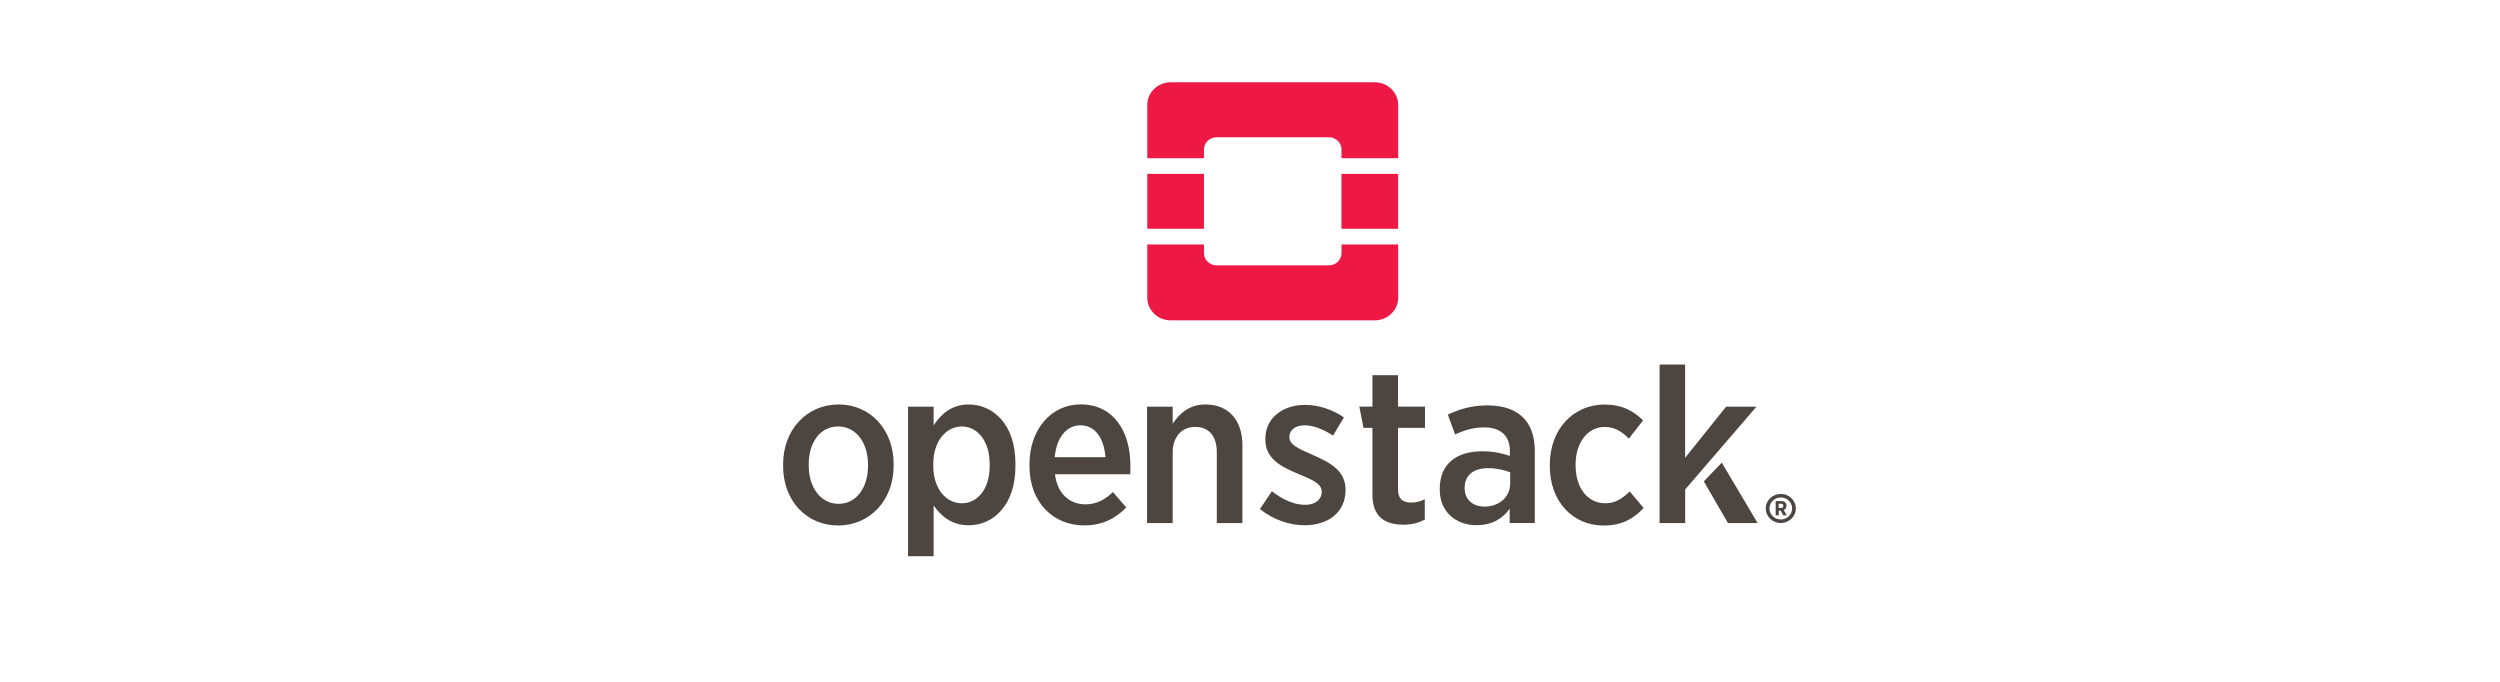
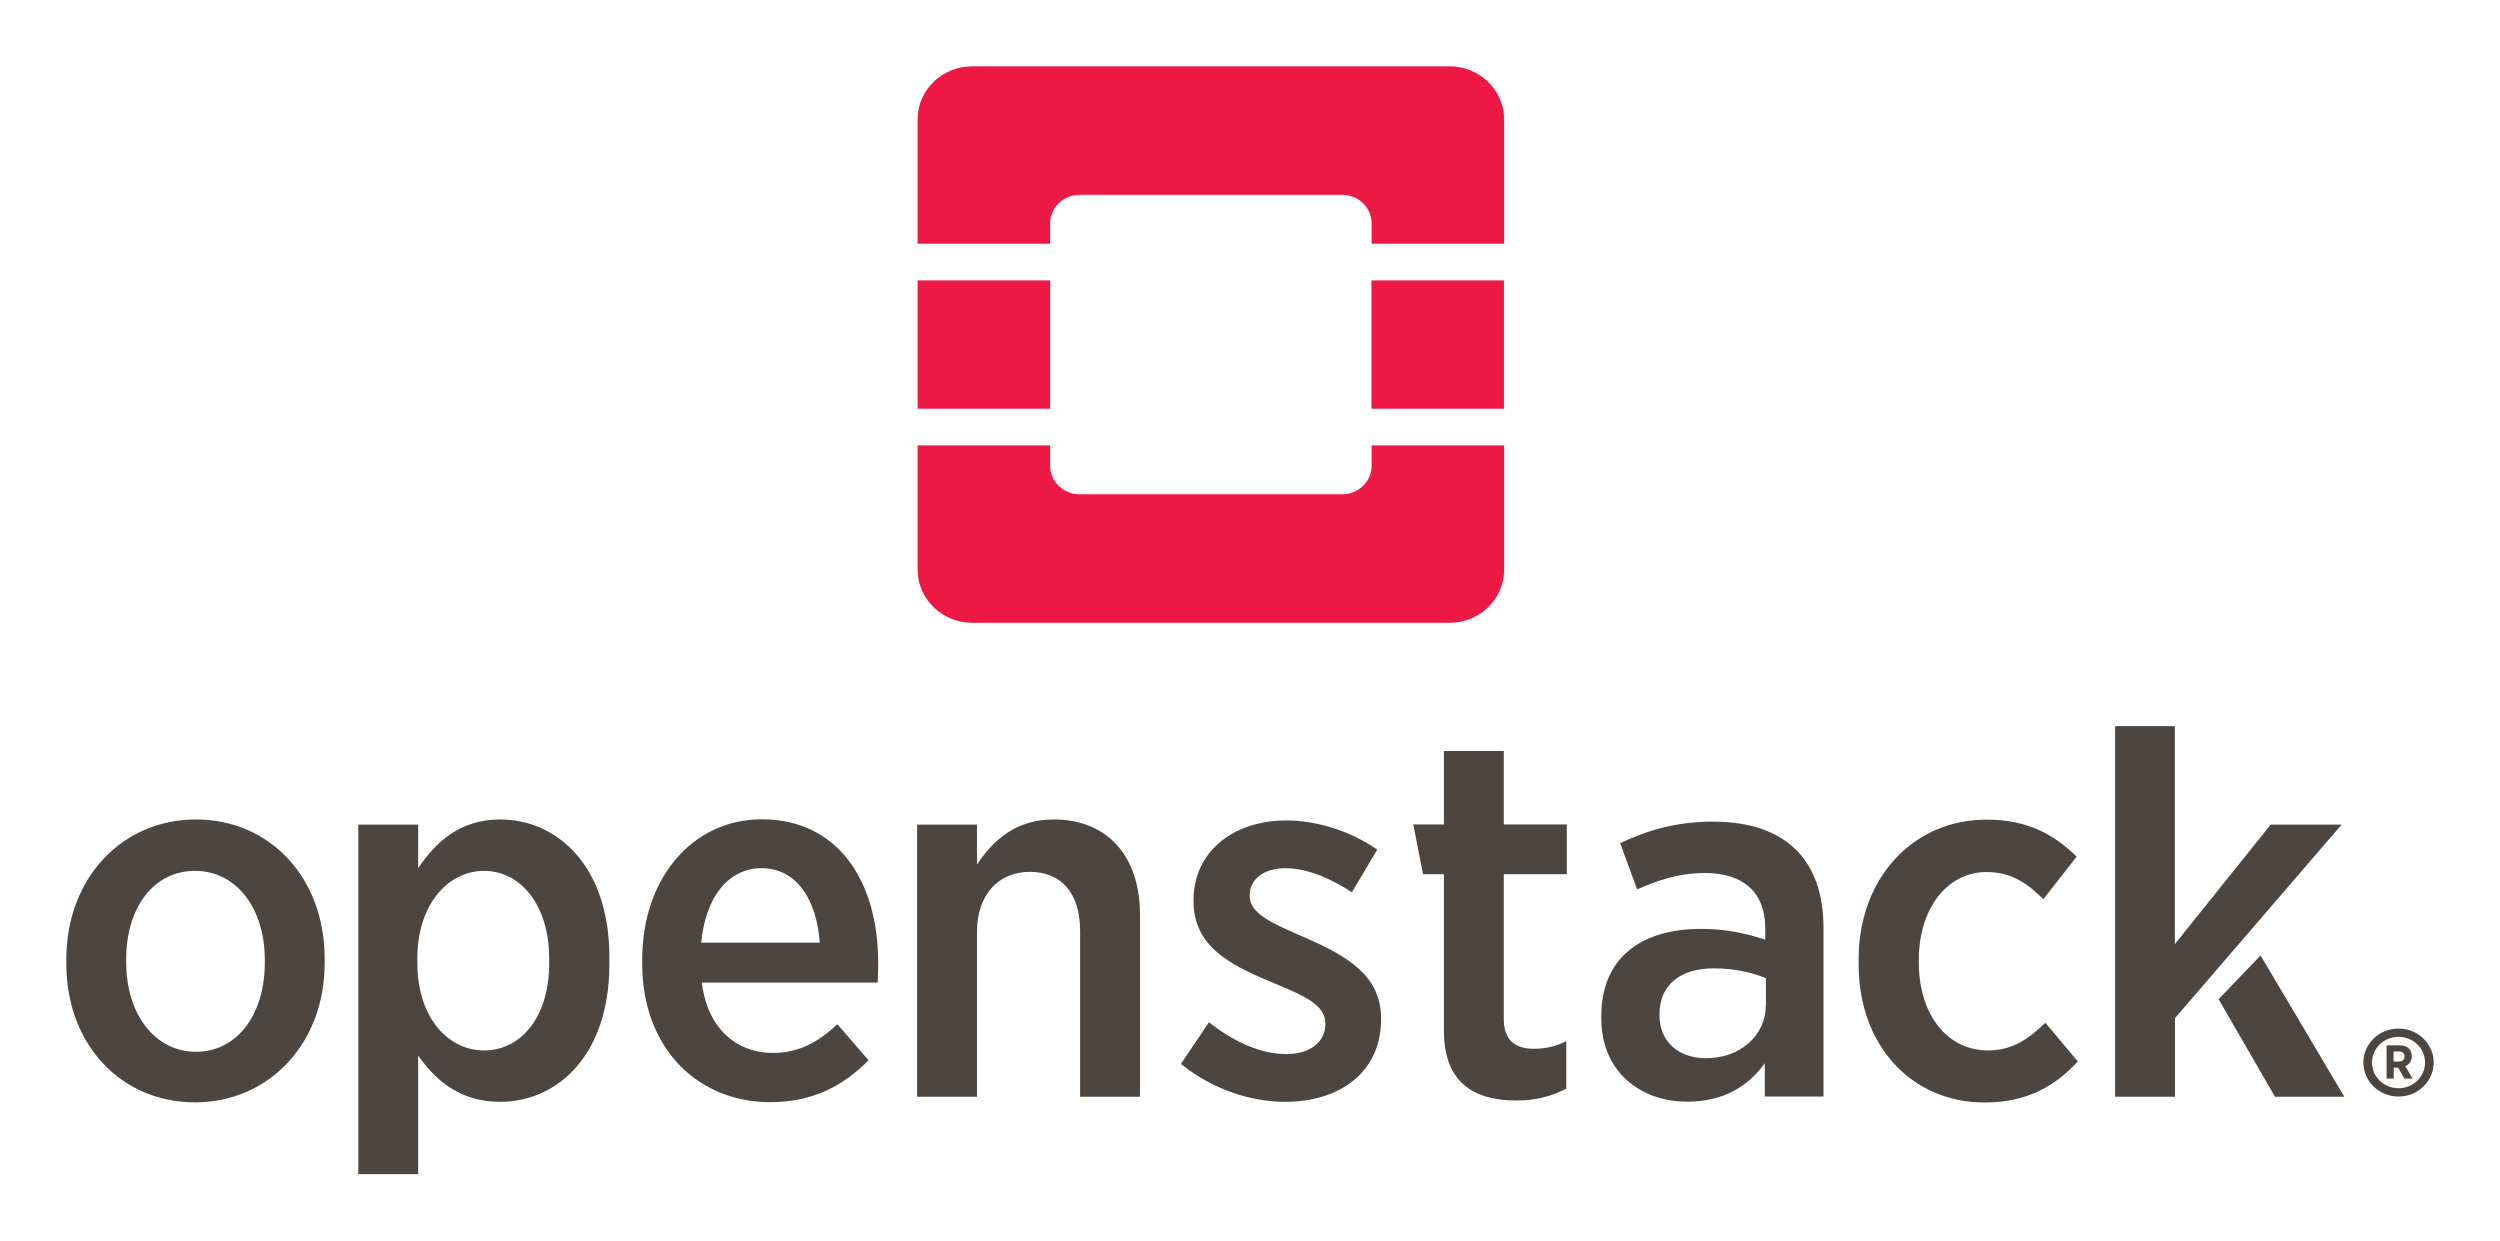
- <svg xmlns="http://www.w3.org/2000/svg" id="Vrstva_1" data-name="Vrstva 1" viewBox="0 0 352.44 96.02">
+ <svg xmlns="http://www.w3.org/2000/svg" id="Vrstva_1" data-name="Vrstva 1" viewBox="106.4 7.6 150.77 74.81">
  <defs>
    <style>
      .cls-1 {
        fill: none;
      }

      .cls-2 {
        fill: #4d453f;
      }

      .cls-2, .cls-3 {
        fill-rule: evenodd;
      }

      .cls-3 {
        fill: #ed1844;
      }
    </style>
  </defs>
  <path class="cls-2" d="M251.05,73.23c-.88,0-1.6-.69-1.6-1.55,0-.86.72-1.55,1.6-1.55.88,0,1.6.69,1.6,1.55,0,.86-.72,1.55-1.6,1.55M253.17,71.68c0-1.13-.95-2.05-2.12-2.05-1.17,0-2.12.92-2.12,2.05,0,1.13.95,2.05,2.12,2.05,1.17,0,2.12-.92,2.12-2.05" />
  <path class="cls-2" d="M251.41,71.32c0,.18-.12.3-.34.3h-.32v-.61h.31c.22,0,.35.1.35.3h0ZM251.85,71.31h0c0-.21-.06-.37-.18-.48-.13-.13-.32-.19-.56-.19h-.78v2.01h.43v-.66h.27l.38.66h.49l-.44-.75c.23-.1.39-.29.39-.6h0ZM114.01,65.63v-.19c0-3.07,1.63-5.32,4.15-5.32s4.21,2.29,4.21,5.36v.19c0,3.06-1.63,5.36-4.15,5.36s-4.21-2.32-4.21-5.39M125.98,65.69v-.28c0-4.86-3.29-8.39-7.76-8.39-4.5,0-7.82,3.59-7.82,8.42v.28c0,4.86,3.29,8.36,7.76,8.36s7.82-3.56,7.82-8.39M131.57,65.69v-.31c0-3.22,1.85-5.26,4.02-5.26s3.93,2.01,3.93,5.29v.28c0,3.28-1.72,5.26-3.93,5.26s-4.02-2.04-4.02-5.26M143.15,65.75v-.43c0-5.54-3.19-8.3-6.58-8.3-2.43,0-3.89,1.36-4.95,2.94v-2.63h-3.61v21.08h3.61v-7.15c1.02,1.45,2.49,2.79,4.95,2.79,3.42,0,6.58-2.79,6.58-8.3M152.33,59.96c2.11,0,3.32,1.89,3.51,4.49h-7.15c.26-2.79,1.66-4.49,3.64-4.49M158.78,71.54l-1.88-2.17c-1.12,1.05-2.3,1.73-3.89,1.73-2.2,0-3.96-1.49-4.28-4.24h10.6c.03-.5.03-.99.03-1.21,0-4.92-2.43-8.64-7.02-8.64-4.15,0-7.21,3.53-7.21,8.45v.25c0,5.14,3.38,8.36,7.72,8.36,2.52,0,4.4-.96,5.94-2.54M169.95,57.02c-2.3,0-3.67,1.27-4.63,2.72v-2.41h-3.61v16.41h3.61v-9.94c0-2.26,1.31-3.62,3.19-3.62s3.03,1.27,3.03,3.56v10h3.61v-10.99c0-3.5-1.95-5.73-5.2-5.73M189.69,69.06v-.03c0-2.57-1.98-3.75-4.6-4.89-1.98-.87-3.32-1.42-3.32-2.51v-.06c0-.9.8-1.61,2.14-1.61s2.75.62,4.02,1.45l1.53-2.57c-1.6-1.11-3.61-1.76-5.49-1.76-3.16,0-5.59,1.86-5.59,4.8v.06c0,2.69,2.11,3.81,4.63,4.86,2.01.84,3.32,1.36,3.32,2.54v.03c0,1.02-.86,1.8-2.36,1.8s-3.13-.71-4.66-1.92l-1.69,2.51c1.95,1.58,4.28,2.29,6.29,2.29,3.26,0,5.78-1.76,5.78-4.98M200.86,73.27v-2.88c-.61.31-1.24.46-1.95.46-1.15,0-1.82-.53-1.82-1.8v-8.73h3.8v-3h-3.8v-4.43h-3.61v4.43h-1.85l.59,3h1.26v9.44c0,3.19,1.88,4.21,4.37,4.21,1.21,0,2.17-.28,3-.71M212.89,68.23c0,1.86-1.6,3.22-3.67,3.19-1.56-.03-2.74-.96-2.74-2.6v-.06c0-1.73,1.21-2.76,3.29-2.76,1.21,0,2.3.25,3.13.59v1.64ZM214.68,58.82c-1.09-1.08-2.78-1.67-4.98-1.67s-3.96.53-5.59,1.3l1.02,2.79c1.12-.5,2.46-.99,4.09-.99,2.3,0,3.64,1.15,3.64,3.34v.68c-1.15-.37-2.3-.65-3.89-.65-3.57,0-6,1.73-6,5.26v.15c0,3.19,2.36,5.01,5.17,5.01,2.2,0,3.7-.93,4.69-2.32v2.01h3.54v-10.18c0-2.04-.57-3.65-1.69-4.74h0ZM231.7,71.6l-1.95-2.32c-.99.96-1.98,1.67-3.45,1.67-2.46,0-4.18-2.14-4.18-5.32v-.15c0-3.1,1.72-5.29,4.09-5.29,1.53,0,2.52.74,3.42,1.64l2.01-2.57c-1.4-1.36-3-2.23-5.43-2.23-4.44,0-7.72,3.53-7.72,8.42v.31c0,4.89,3.19,8.33,7.6,8.33,2.59,0,4.28-1.02,5.62-2.48M243.6,73.74h4.18l-5.05-8.52-2.53,2.64,3.4,5.88Z" />
  <path class="cls-2" d="M237.57,51.39h-3.61v22.35h3.61v-4.74l10.05-11.67h-4.28l-5.78,7.21v-13.16Z" />
  <path class="cls-3" d="M193.82,11.6h-28.79c-1.81,0-3.29,1.43-3.29,3.19v7.51h7.99v-1.23c0-.95.8-1.72,1.78-1.72h15.83c.98,0,1.78.77,1.78,1.72h0v1.23h7.99v-7.51c0-1.75-1.48-3.19-3.29-3.19h0ZM189.12,35.69c0,.95-.8,1.72-1.78,1.72h-15.83c-.98,0-1.78-.77-1.78-1.72v-1.23h-7.99v7.51c0,1.75,1.48,3.19,3.29,3.19h28.79c1.81,0,3.29-1.43,3.29-3.19v-7.51h-7.99v1.23Z" />
  <path class="cls-1" d="M253.17,11.6H110.41v66.81h142.76V11.6Z" />
  <path class="cls-3" d="M169.73,24.51h-7.99v7.74h7.99v-7.74ZM197.1,24.51h-7.99v7.74h7.99v-7.74Z" />
</svg>
